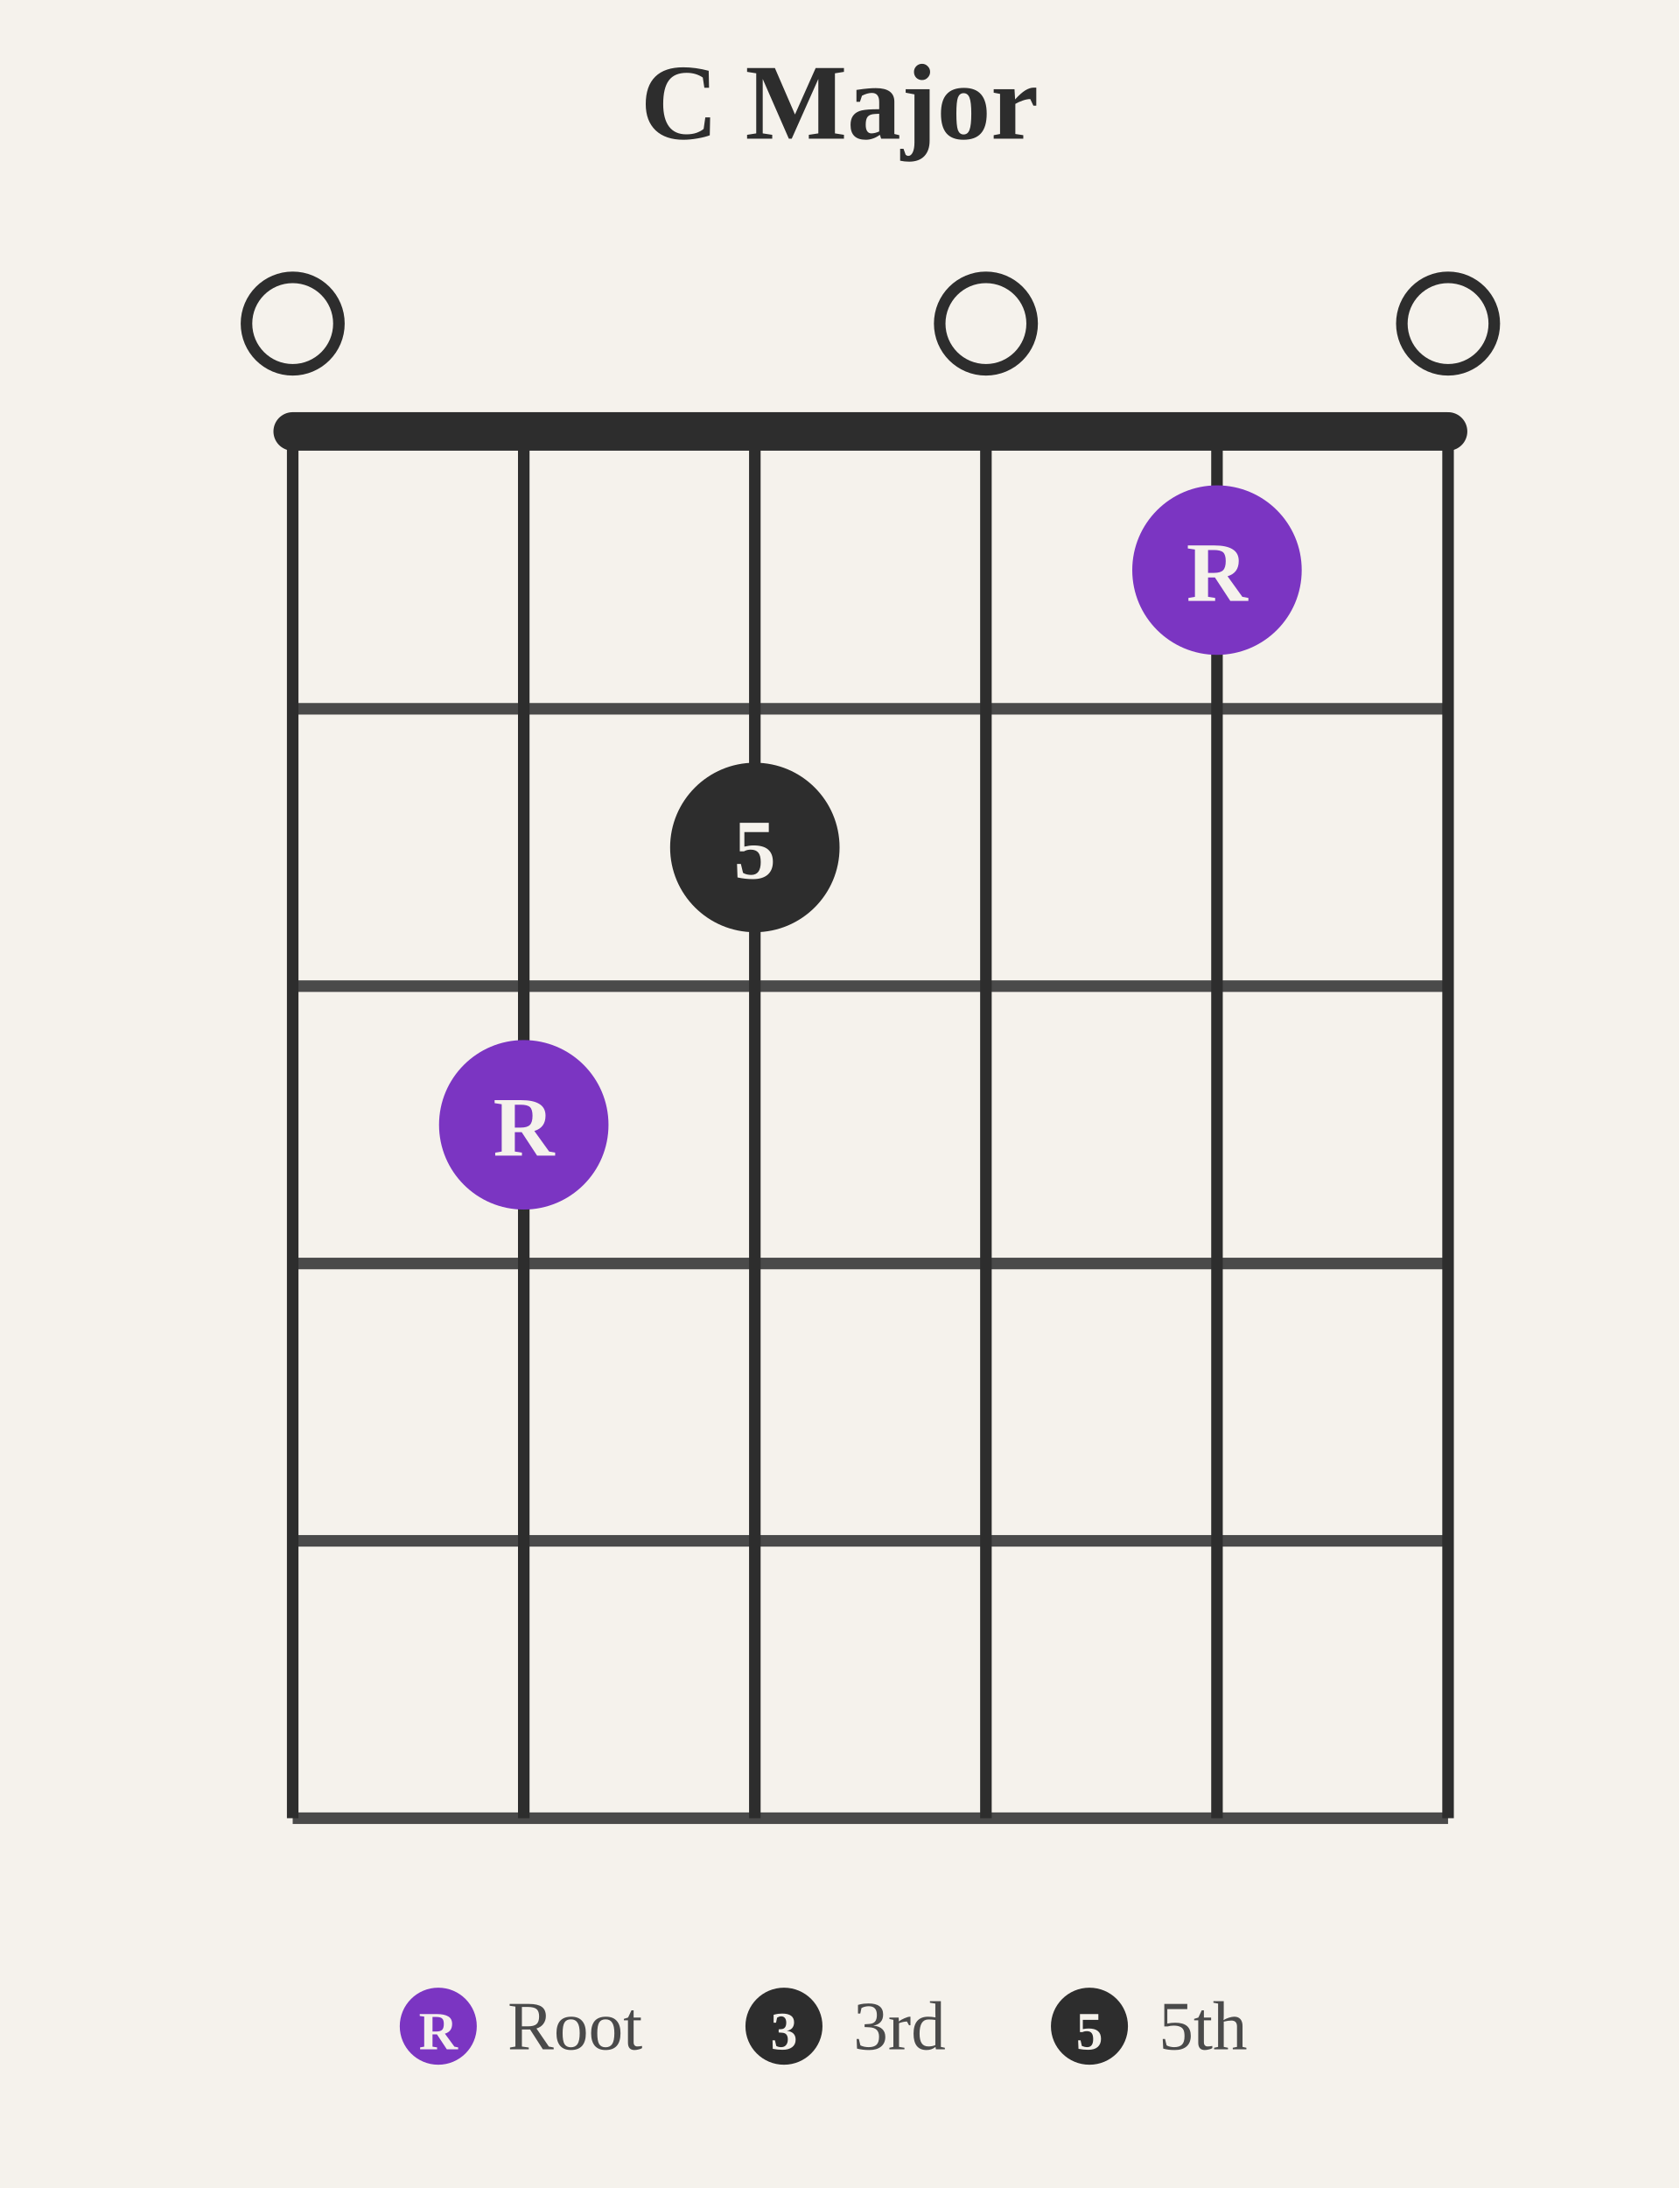
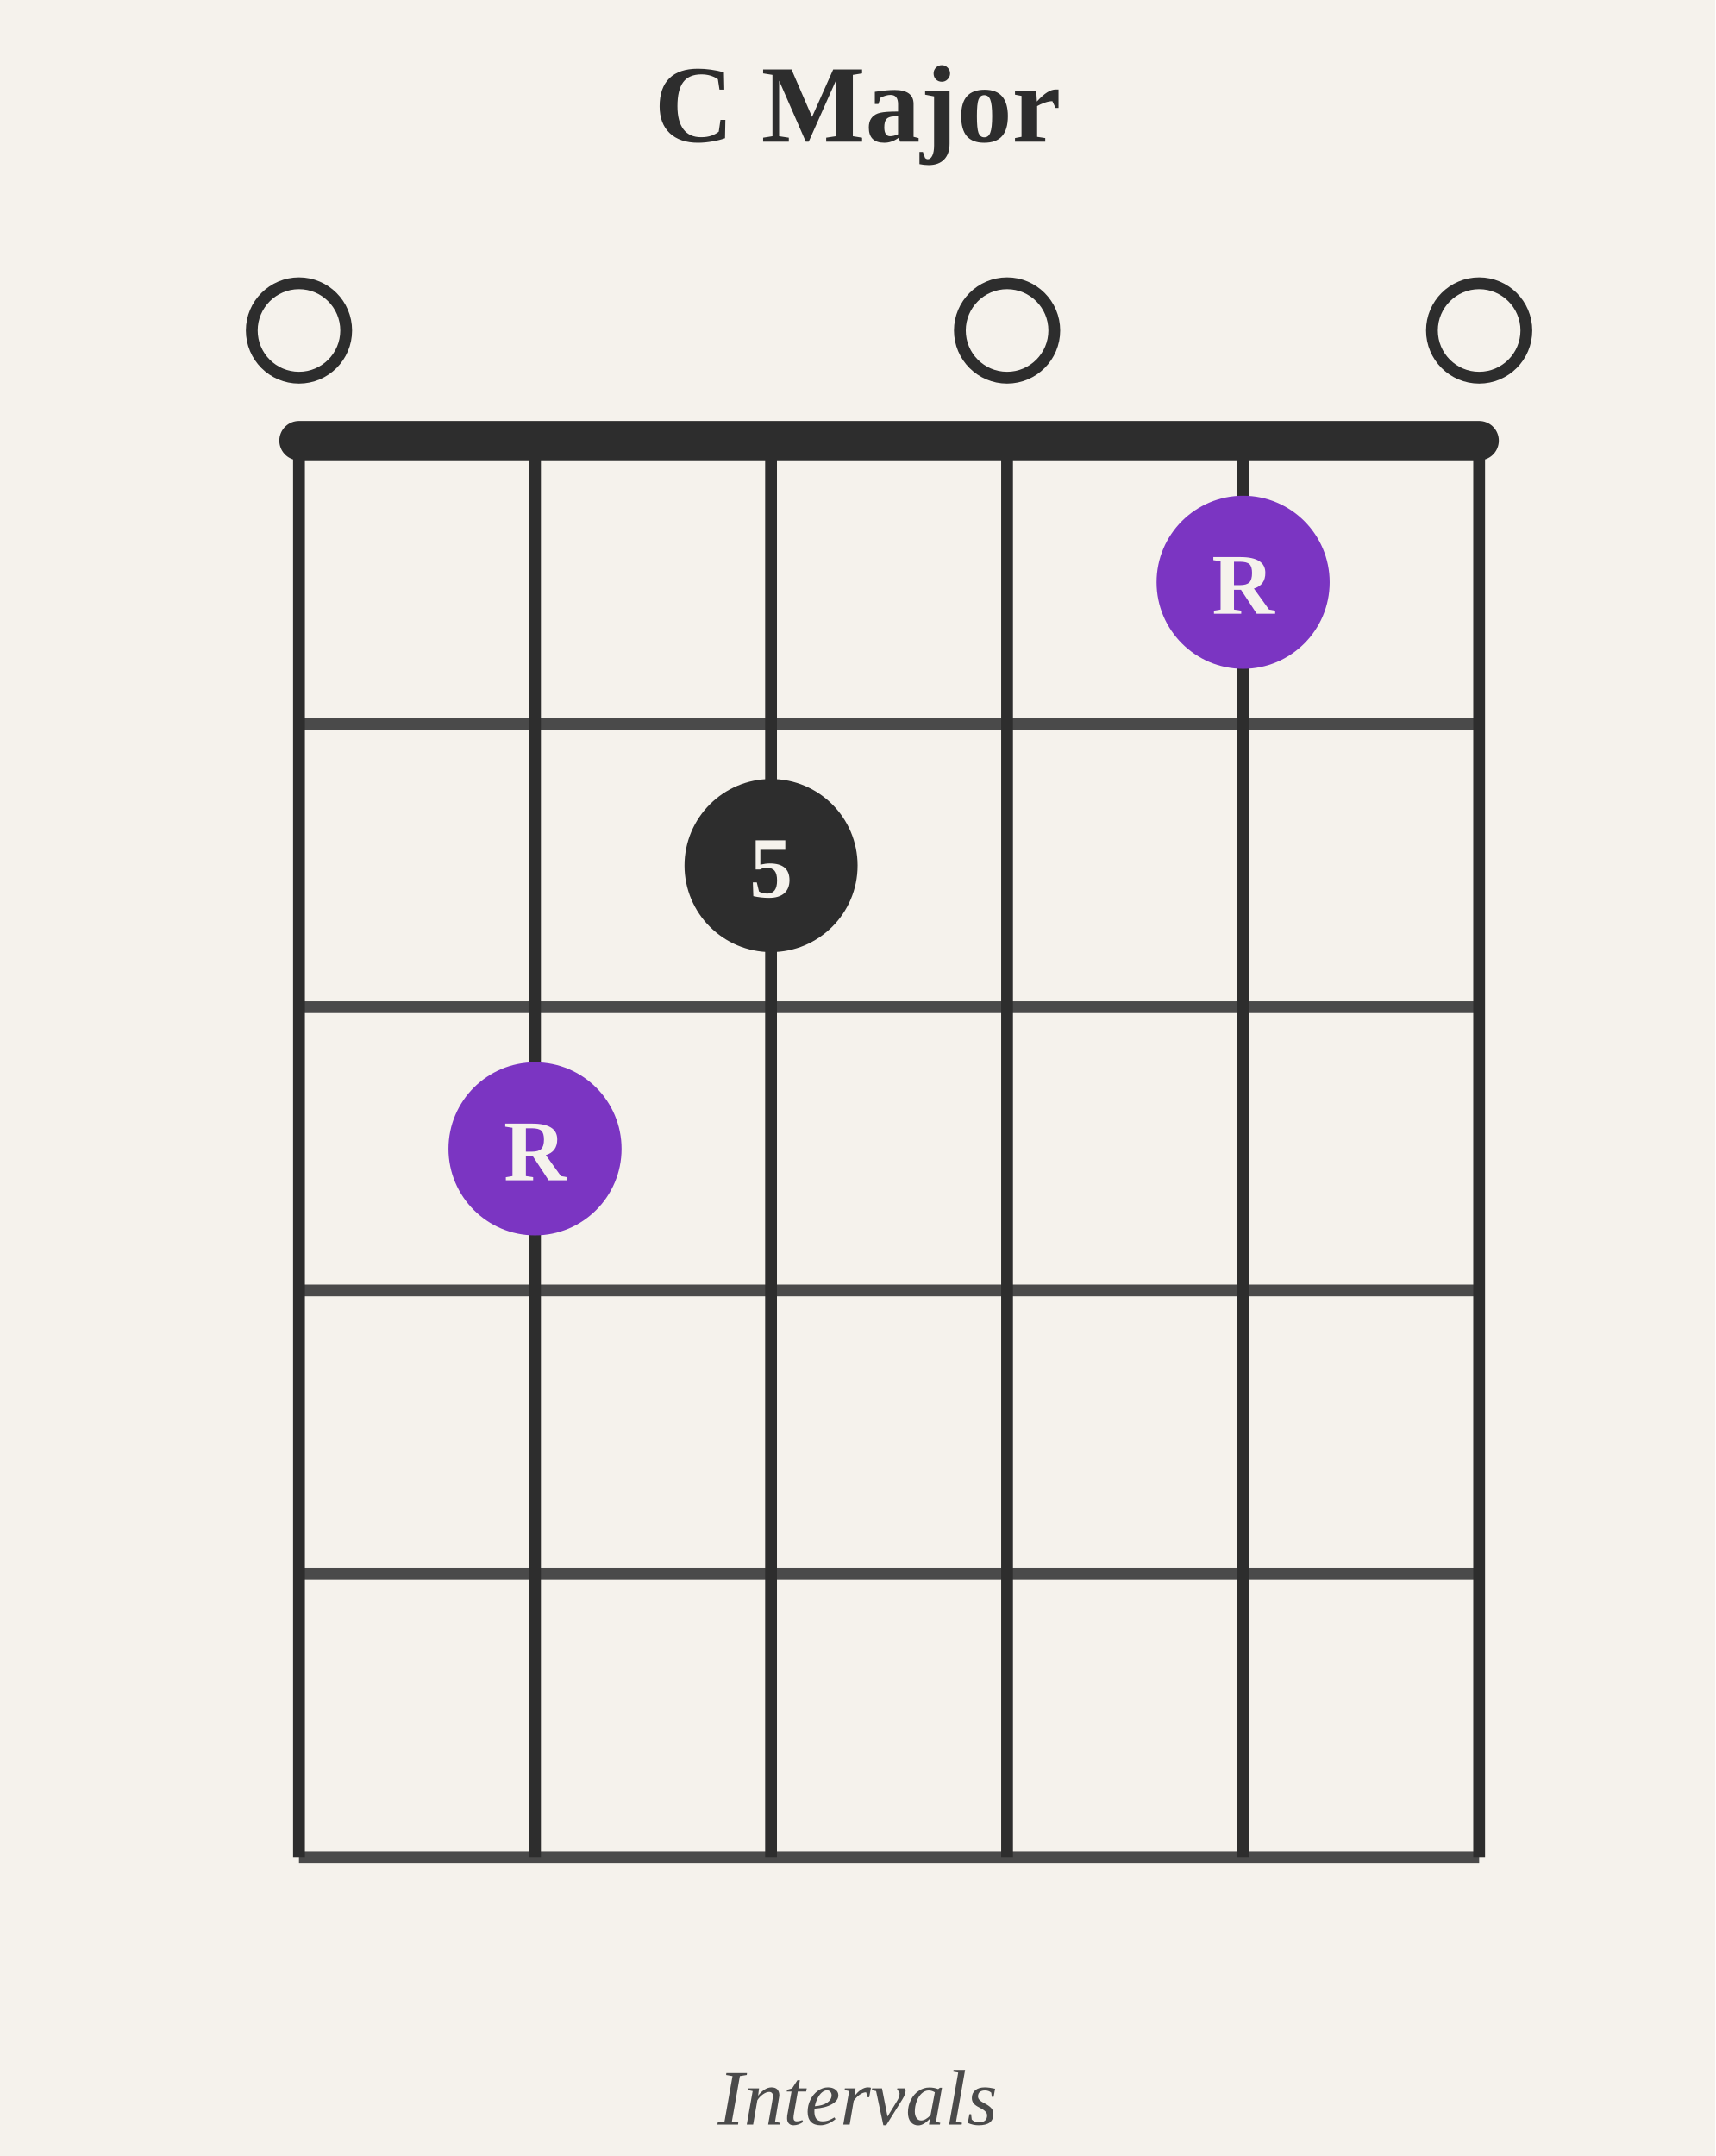
- <svg xmlns="http://www.w3.org/2000/svg" baseProfile="full" height="284" version="1.1" viewBox="0,0,218,284" width="218">
+ <svg xmlns="http://www.w3.org/2000/svg" baseProfile="full" height="274" version="1.1" viewBox="0,0,218,274" width="218">
  <defs />
-   <rect fill="#F5F2EC" height="284" width="218" x="0" y="0" />
+   <rect fill="#F5F2EC" height="274" width="218" x="0" y="0" />
  <text fill="#2D2D2D" font-family="Georgia, &quot;Times New Roman&quot;, serif" font-size="14" font-weight="bold" text-anchor="middle" x="109.0" y="18">C Major</text>
  <circle cx="38" cy="42" fill="none" r="6" stroke="#2D2D2D" stroke-width="1.5" />
  <circle cx="128" cy="42" fill="none" r="6" stroke="#2D2D2D" stroke-width="1.5" />
  <circle cx="188" cy="42" fill="none" r="6" stroke="#2D2D2D" stroke-width="1.5" />
  <line stroke="#2D2D2D" stroke-linecap="round" stroke-width="5" x1="38" x2="188" y1="56" y2="56" />
  <line stroke="#4A4A4A" stroke-width="1.5" x1="38" x2="188" y1="92" y2="92" />
  <line stroke="#4A4A4A" stroke-width="1.5" x1="38" x2="188" y1="128" y2="128" />
  <line stroke="#4A4A4A" stroke-width="1.5" x1="38" x2="188" y1="164" y2="164" />
  <line stroke="#4A4A4A" stroke-width="1.5" x1="38" x2="188" y1="200" y2="200" />
  <line stroke="#4A4A4A" stroke-width="1.5" x1="38" x2="188" y1="236" y2="236" />
  <line stroke="#2D2D2D" stroke-width="1.5" x1="38" x2="38" y1="56" y2="236" />
  <line stroke="#2D2D2D" stroke-width="1.5" x1="68" x2="68" y1="56" y2="236" />
  <line stroke="#2D2D2D" stroke-width="1.5" x1="98" x2="98" y1="56" y2="236" />
  <line stroke="#2D2D2D" stroke-width="1.5" x1="128" x2="128" y1="56" y2="236" />
  <line stroke="#2D2D2D" stroke-width="1.5" x1="158" x2="158" y1="56" y2="236" />
  <line stroke="#2D2D2D" stroke-width="1.5" x1="188" x2="188" y1="56" y2="236" />
  <circle cx="68" cy="146.0" fill="#7B35C2" r="11" />
  <text fill="#F5F2EC" font-family="Georgia, &quot;Times New Roman&quot;, serif" font-size="11" font-weight="bold" text-anchor="middle" x="68" y="150.0">R</text>
  <circle cx="98" cy="110.0" fill="#2D2D2D" r="11" />
  <text fill="#F5F2EC" font-family="Georgia, &quot;Times New Roman&quot;, serif" font-size="11" font-weight="bold" text-anchor="middle" x="98" y="114.0">5</text>
  <circle cx="158" cy="74.0" fill="#7B35C2" r="11" />
  <text fill="#F5F2EC" font-family="Georgia, &quot;Times New Roman&quot;, serif" font-size="11" font-weight="bold" text-anchor="middle" x="158" y="78.0">R</text>
-   <circle cx="56.9" cy="263" fill="#7B35C2" r="5" />
-   <text fill="#F5F2EC" font-family="Georgia, &quot;Times New Roman&quot;, serif" font-size="7" font-weight="bold" text-anchor="middle" x="56.9" y="266">R</text>
-   <text fill="#4A4A4A" font-family="Georgia, &quot;Times New Roman&quot;, serif" font-size="9" x="65.9" y="266">Root</text>
-   <circle cx="101.78" cy="263" fill="#2D2D2D" r="5" />
-   <text fill="#F5F2EC" font-family="Georgia, &quot;Times New Roman&quot;, serif" font-size="7" font-weight="bold" text-anchor="middle" x="101.78" y="266">3</text>
-   <text fill="#4A4A4A" font-family="Georgia, &quot;Times New Roman&quot;, serif" font-size="9" x="110.78" y="266">3rd</text>
-   <circle cx="141.44" cy="263" fill="#2D2D2D" r="5" />
-   <text fill="#F5F2EC" font-family="Georgia, &quot;Times New Roman&quot;, serif" font-size="7" font-weight="bold" text-anchor="middle" x="141.44" y="266">5</text>
-   <text fill="#4A4A4A" font-family="Georgia, &quot;Times New Roman&quot;, serif" font-size="9" x="150.44" y="266">5th</text>
+   <text fill="#4A4A4A" font-family="Georgia, &quot;Times New Roman&quot;, serif" font-size="10" font-style="italic" text-anchor="middle" x="109.0" y="270">Intervals</text>
</svg>
